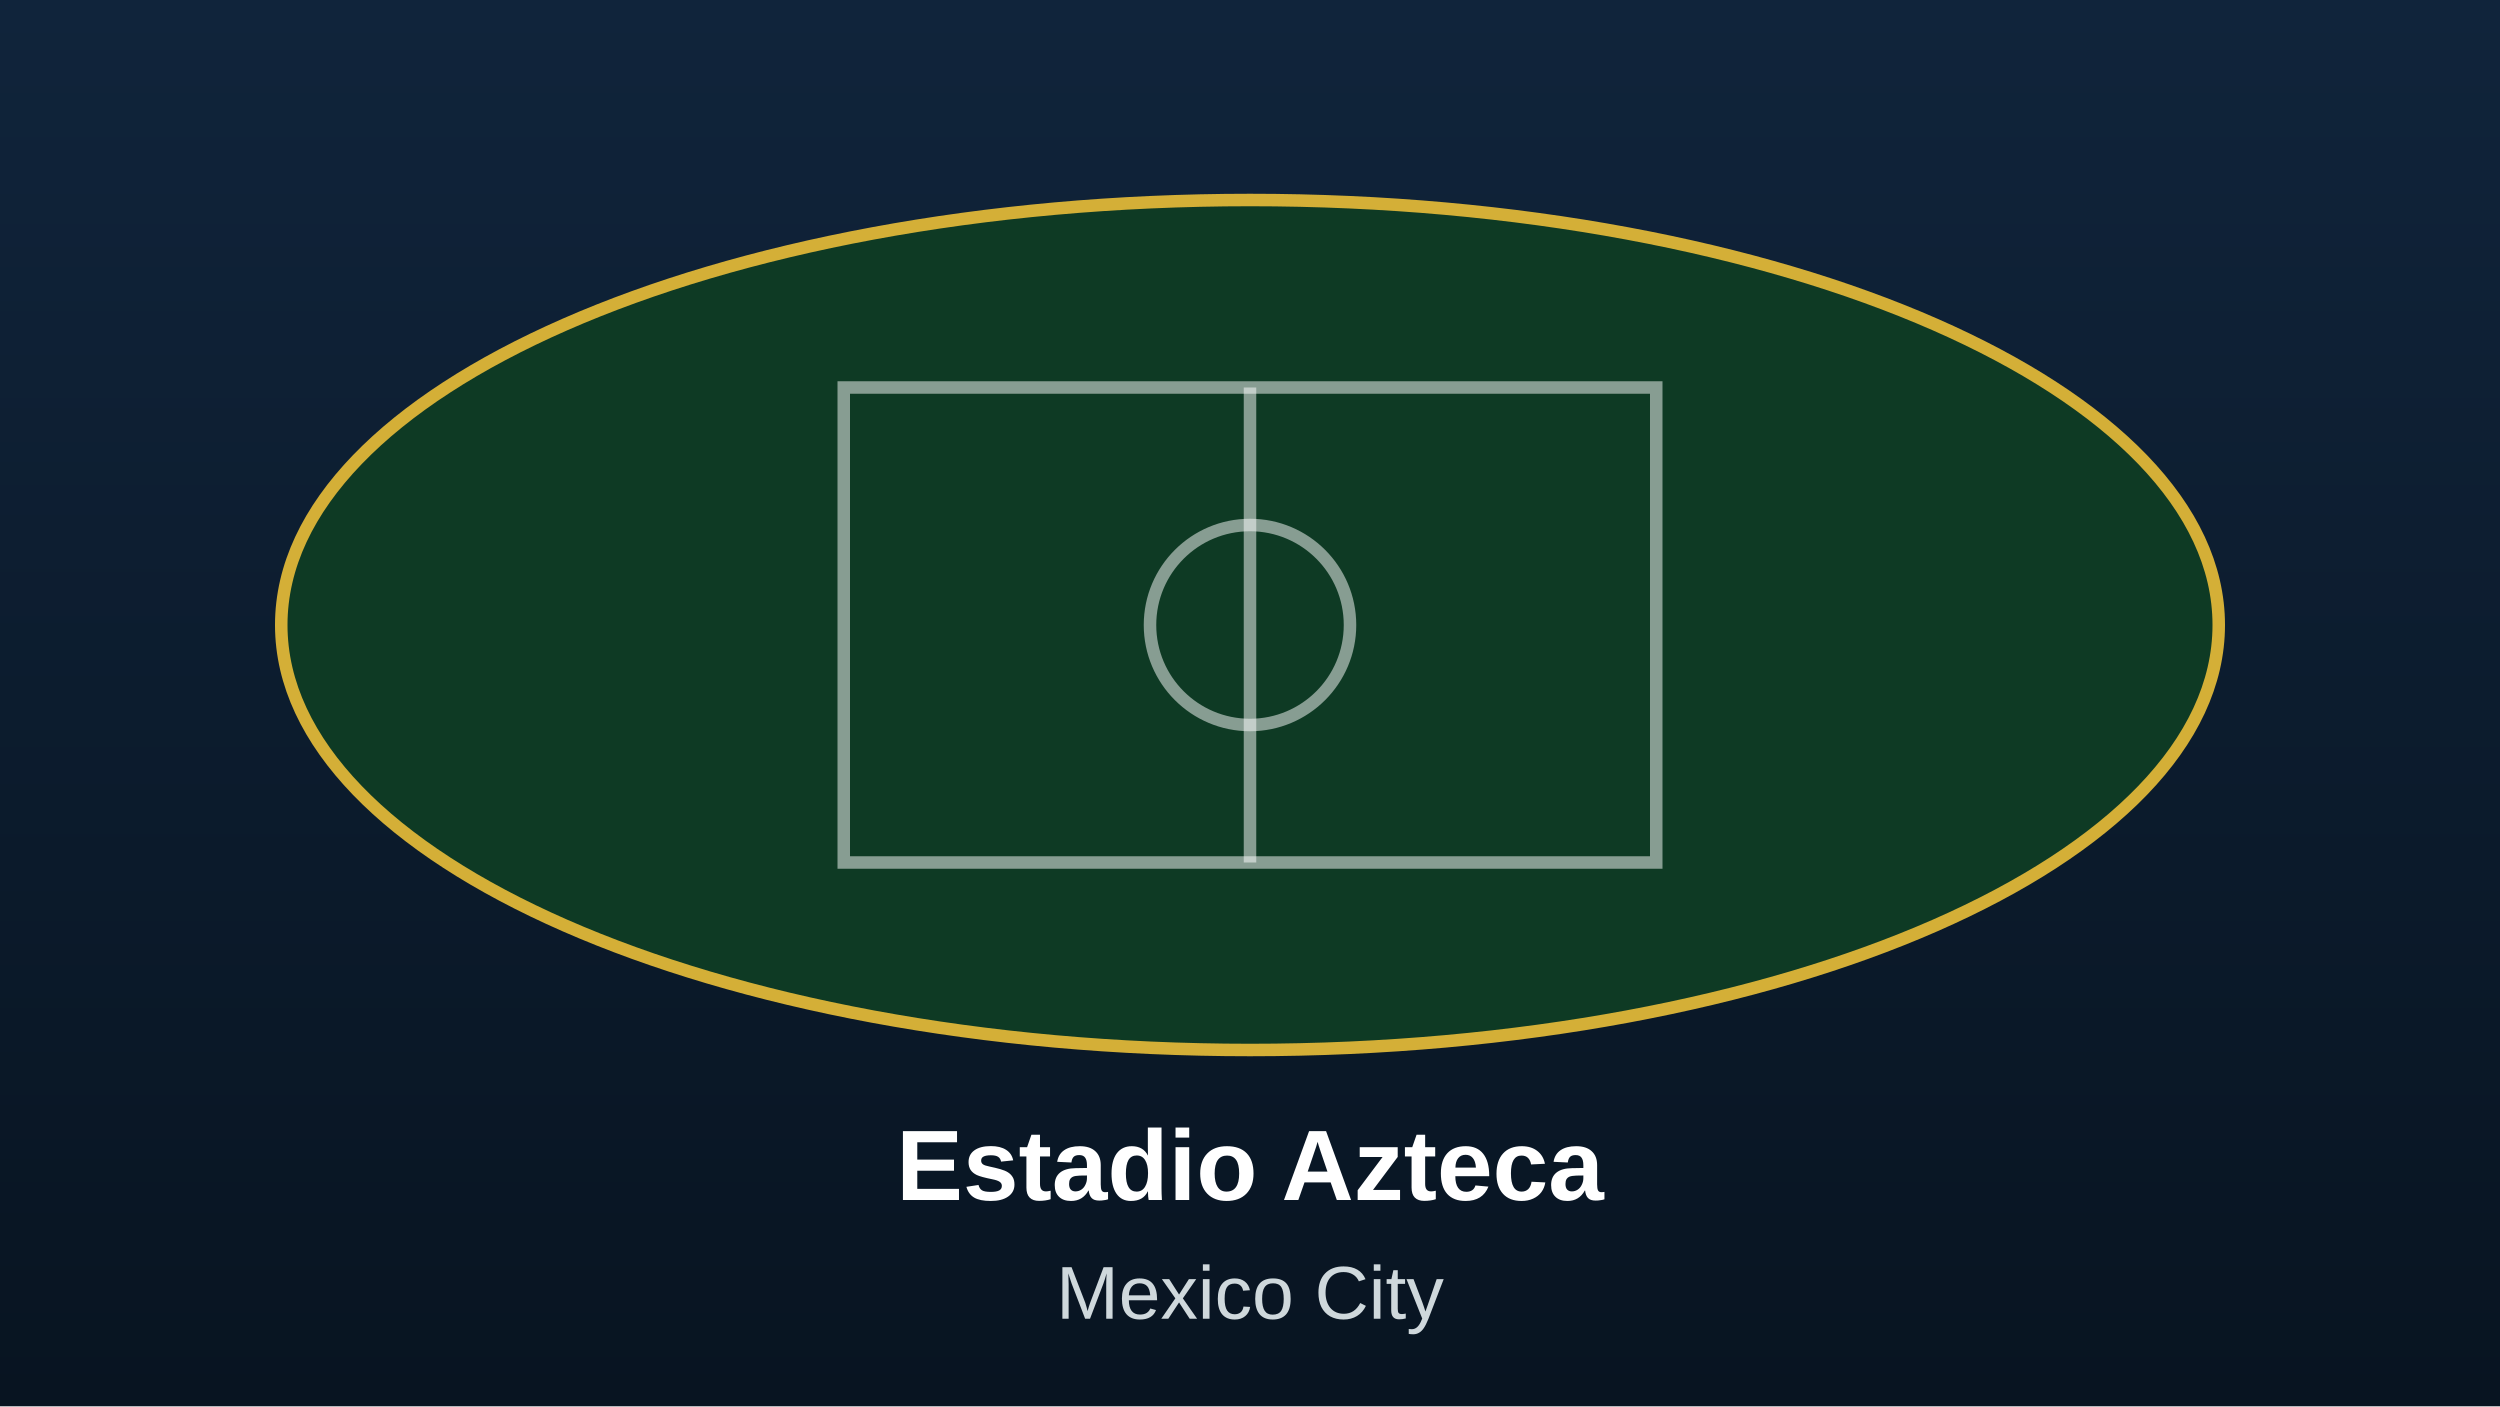
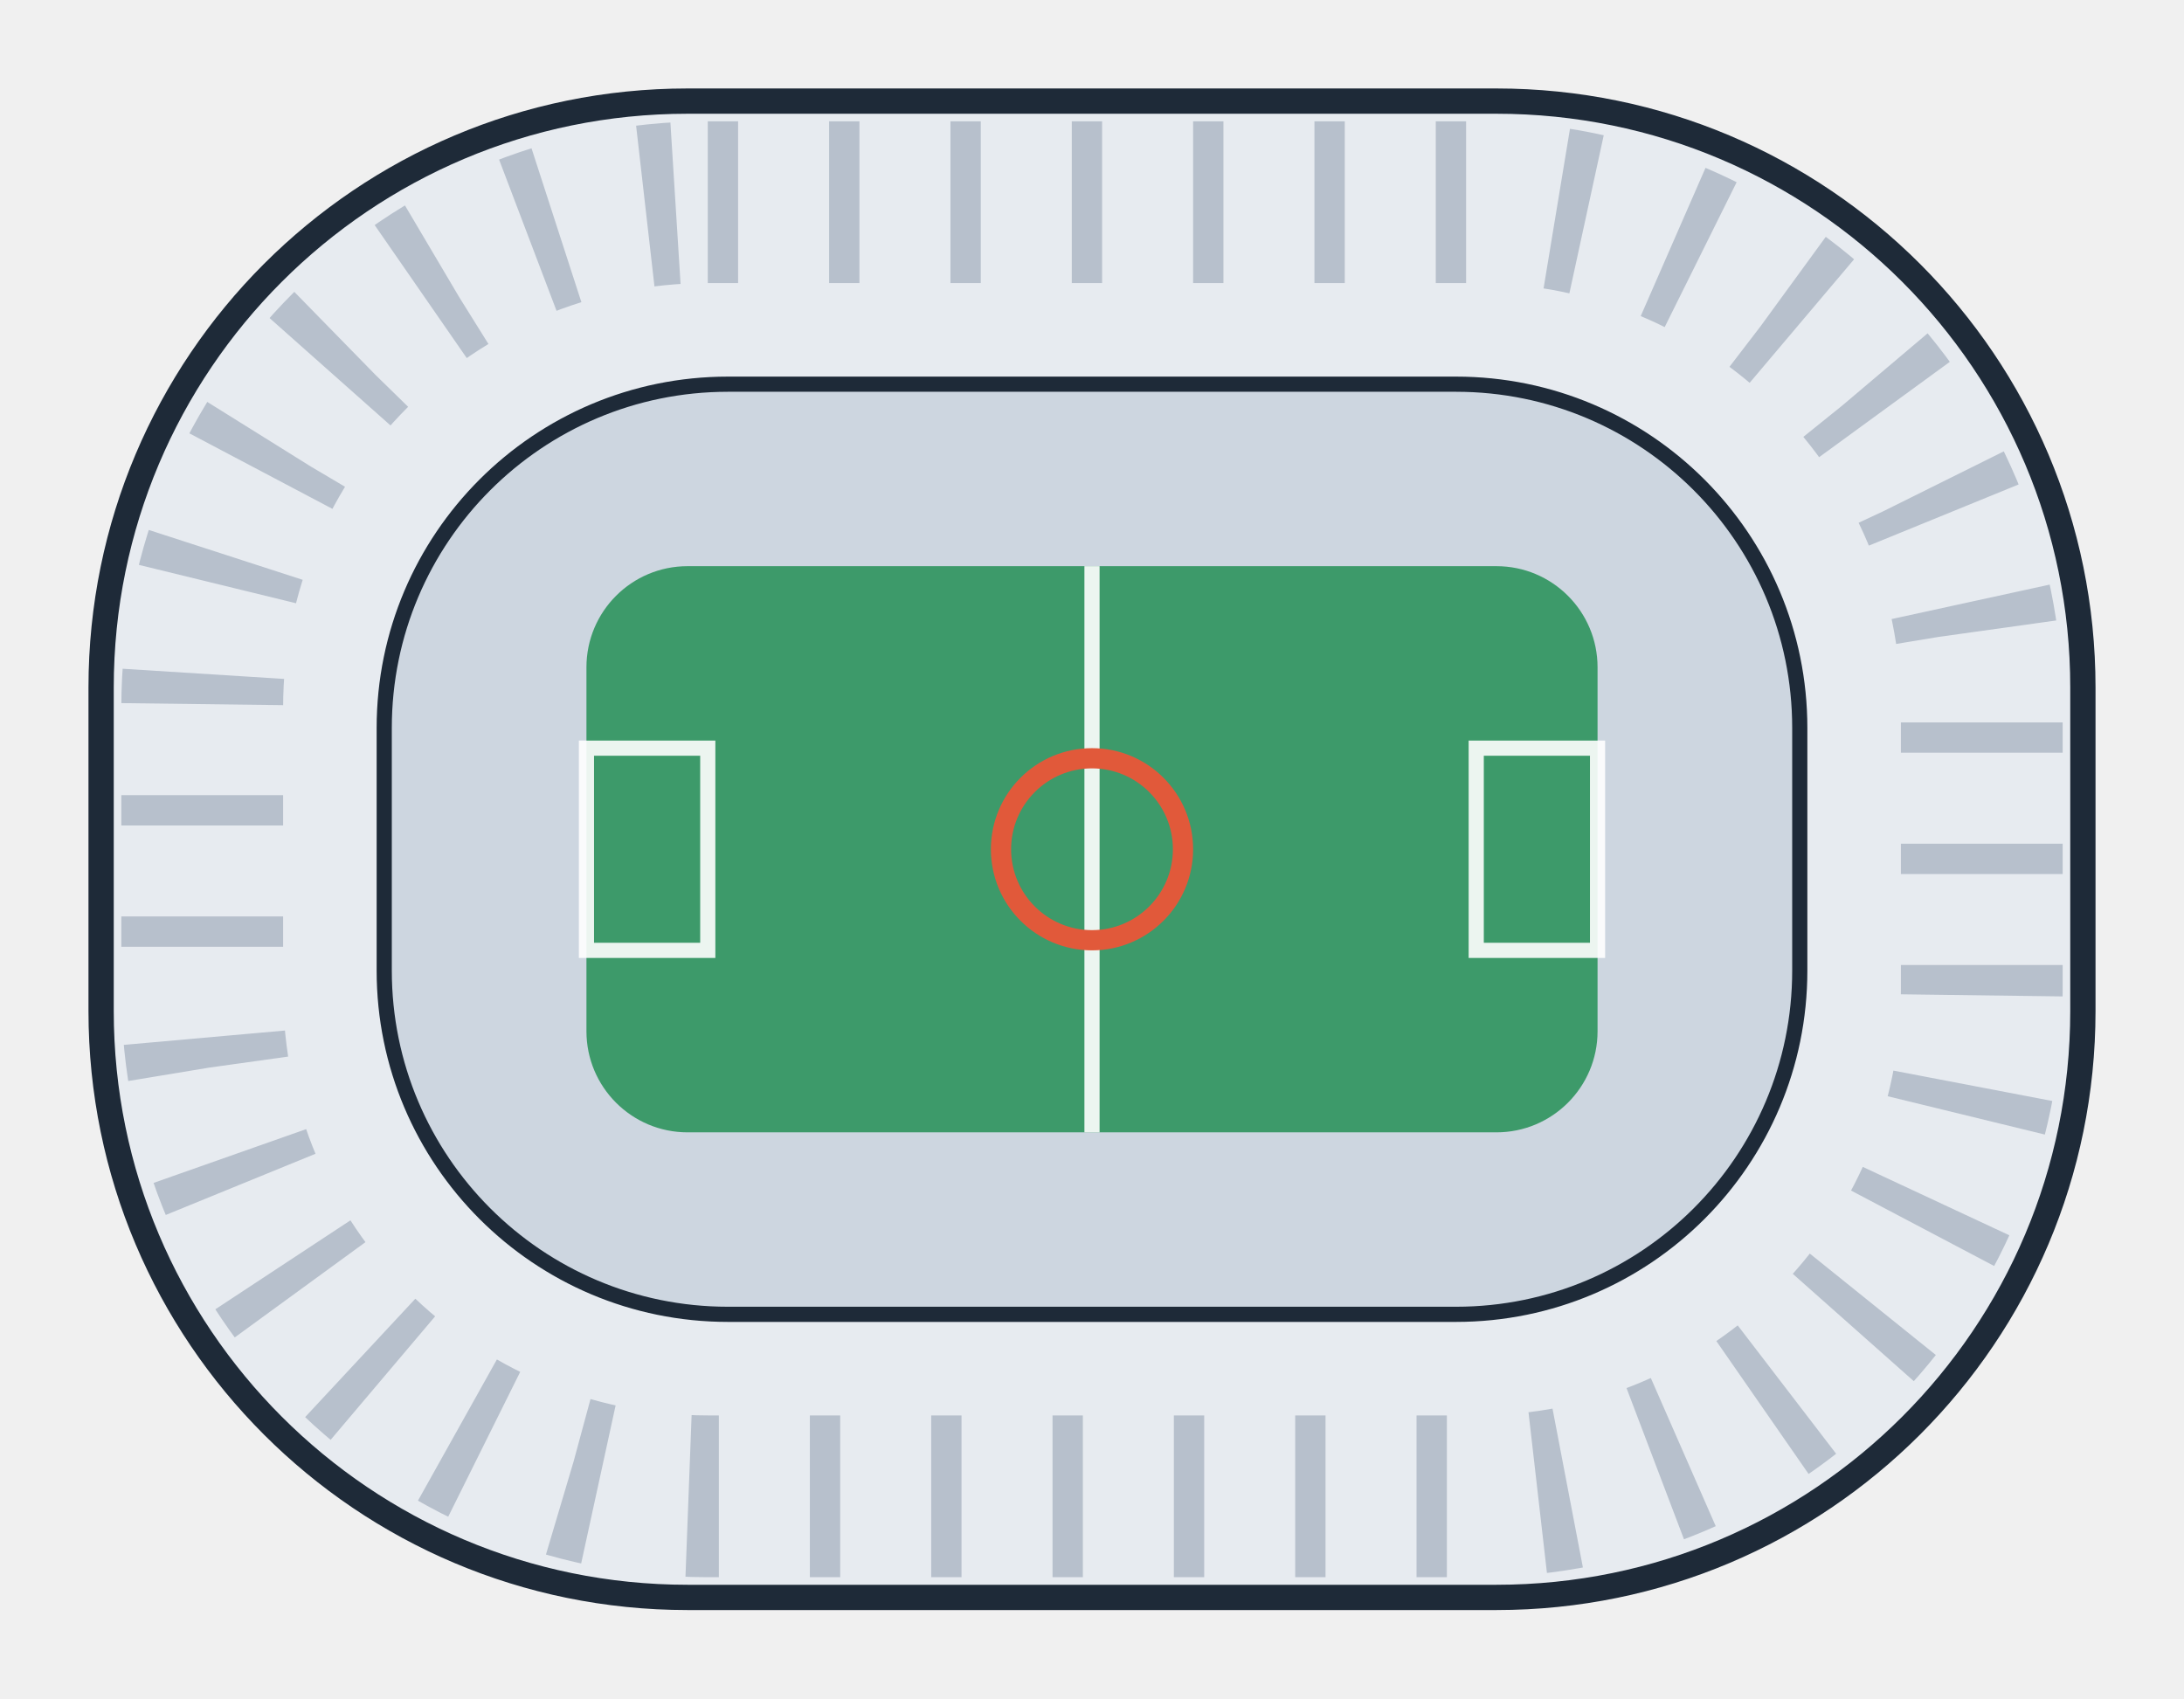
- <svg xmlns="http://www.w3.org/2000/svg" viewBox="0 0 400 225" role="img" aria-label="Estadio Azteca">
+ <svg xmlns="http://www.w3.org/2000/svg" viewBox="42 140 216 168" role="img" aria-label="Estadio Azteca, Mexico City, Mexico">
  <defs>
-     <linearGradient id="bg" x1="0" y1="0" x2="0" y2="1">
-       <stop offset="0" stop-color="#10243b" />
-       <stop offset="1" stop-color="#081421" />
-     </linearGradient>
+     <style>
+     .struct{fill:none;stroke:#1E2A38;stroke-width:2.5;stroke-linejoin:round;stroke-linecap:round}
+     .thin{fill:none;stroke:#1E2A38;stroke-width:1.5;stroke-linejoin:round;stroke-linecap:round}
+     .hair{fill:none;stroke:#1E2A38;stroke-width:1;stroke-linecap:round;opacity:.55}
+     .concrete{fill:#E7EBF0}
+     .stands{fill:#CDD6E0}
+     .canopy{fill:#EDF0F4}
+     .void{fill:#FFFFFF}
+     .pitch{fill:#3D9A6A}
+     .pline{fill:none;stroke:#FFFFFF;stroke-width:1.5;opacity:.9}
+     .acc{fill:#E1593A}
+     .accs{fill:none;stroke:#E1593A;stroke-width:2}
+     .green{fill:#6FB98F}
+     .ribs{fill:none;stroke:#B7C0CC;stroke-width:16;stroke-dasharray:3 9}
+     .louver{fill:none;stroke:#B7C0CC;stroke-width:13;stroke-dasharray:2 5}
+ </style>
+     <pattern id="frit" width="9" height="9" patternUnits="userSpaceOnUse">
+       <circle cx="2" cy="2" r="0.9" fill="#C7D0DA" />
+     </pattern>
  </defs>
-   <rect width="400" height="225" fill="url(#bg)" />
-   <ellipse cx="200" cy="100" rx="155" ry="68" fill="#0e3a24" stroke="#d4af37" stroke-width="2" />
-   <rect x="135" y="62" width="130" height="76" fill="none" stroke="#ffffff" stroke-opacity="0.5" stroke-width="2" />
-   <line x1="200" y1="62" x2="200" y2="138" stroke="#ffffff" stroke-opacity="0.5" stroke-width="2" />
-   <circle cx="200" cy="100" r="16" fill="none" stroke="#ffffff" stroke-opacity="0.5" stroke-width="2" />
-   <text x="200" y="192" font-family="Arial, sans-serif" font-size="16" font-weight="700" fill="#ffffff" text-anchor="middle">Estadio Azteca</text>
-   <text x="200" y="211" font-family="Arial, sans-serif" font-size="12" fill="#cfd8dc" text-anchor="middle">Mexico City</text>
+   <g>
+     <rect x="52" y="150" width="196" height="148" rx="58" class="concrete" />
+     <rect x="52" y="150" width="196" height="148" rx="58" class="struct" />
+     <rect x="62" y="160" width="176" height="128" rx="50" class="ribs" />
+     <rect x="80" y="178" width="140" height="92" rx="34" class="stands" />
+     <rect x="80" y="178" width="140" height="92" rx="34" class="thin" />
+     <rect x="100" y="196" width="100" height="56" rx="10" class="pitch" />
+     <line x1="150" y1="196" x2="150" y2="252" class="pline" />
+     <rect x="100" y="214" width="12" height="20" class="pline" />
+     <rect x="188" y="214" width="12" height="20" class="pline" />
+     <circle cx="150" cy="224" r="9" class="accs" />
+   </g>
</svg>
